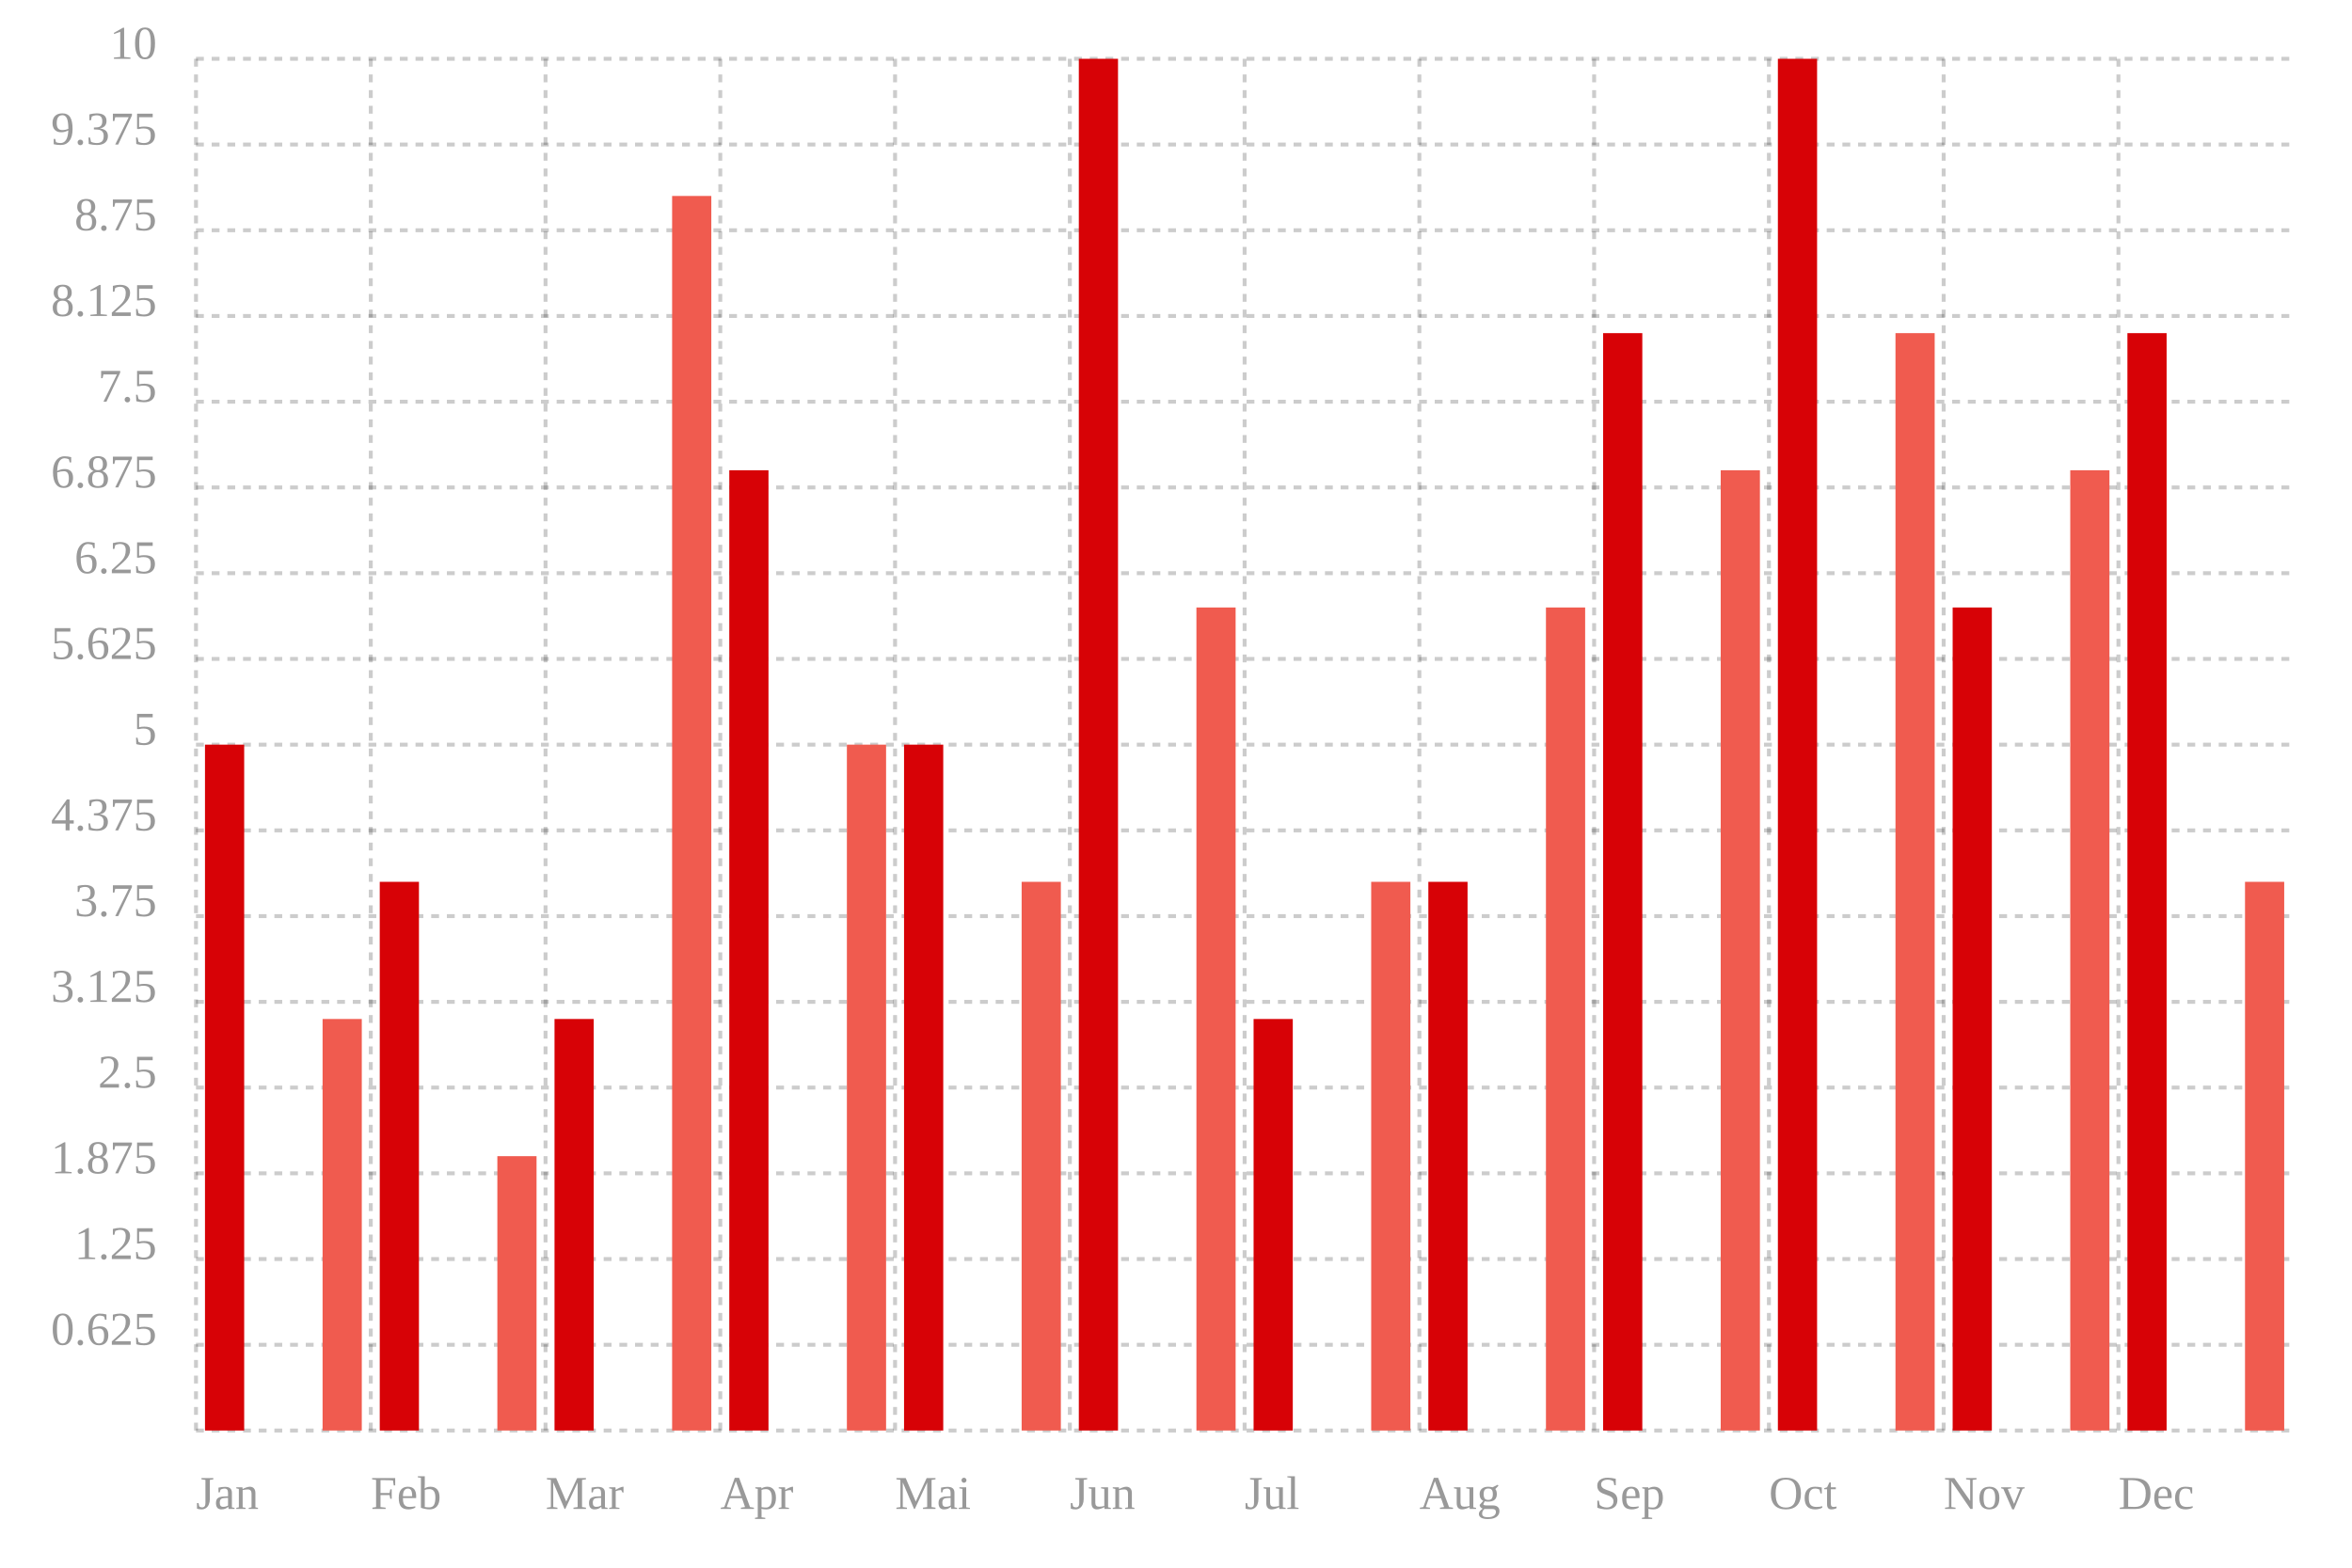
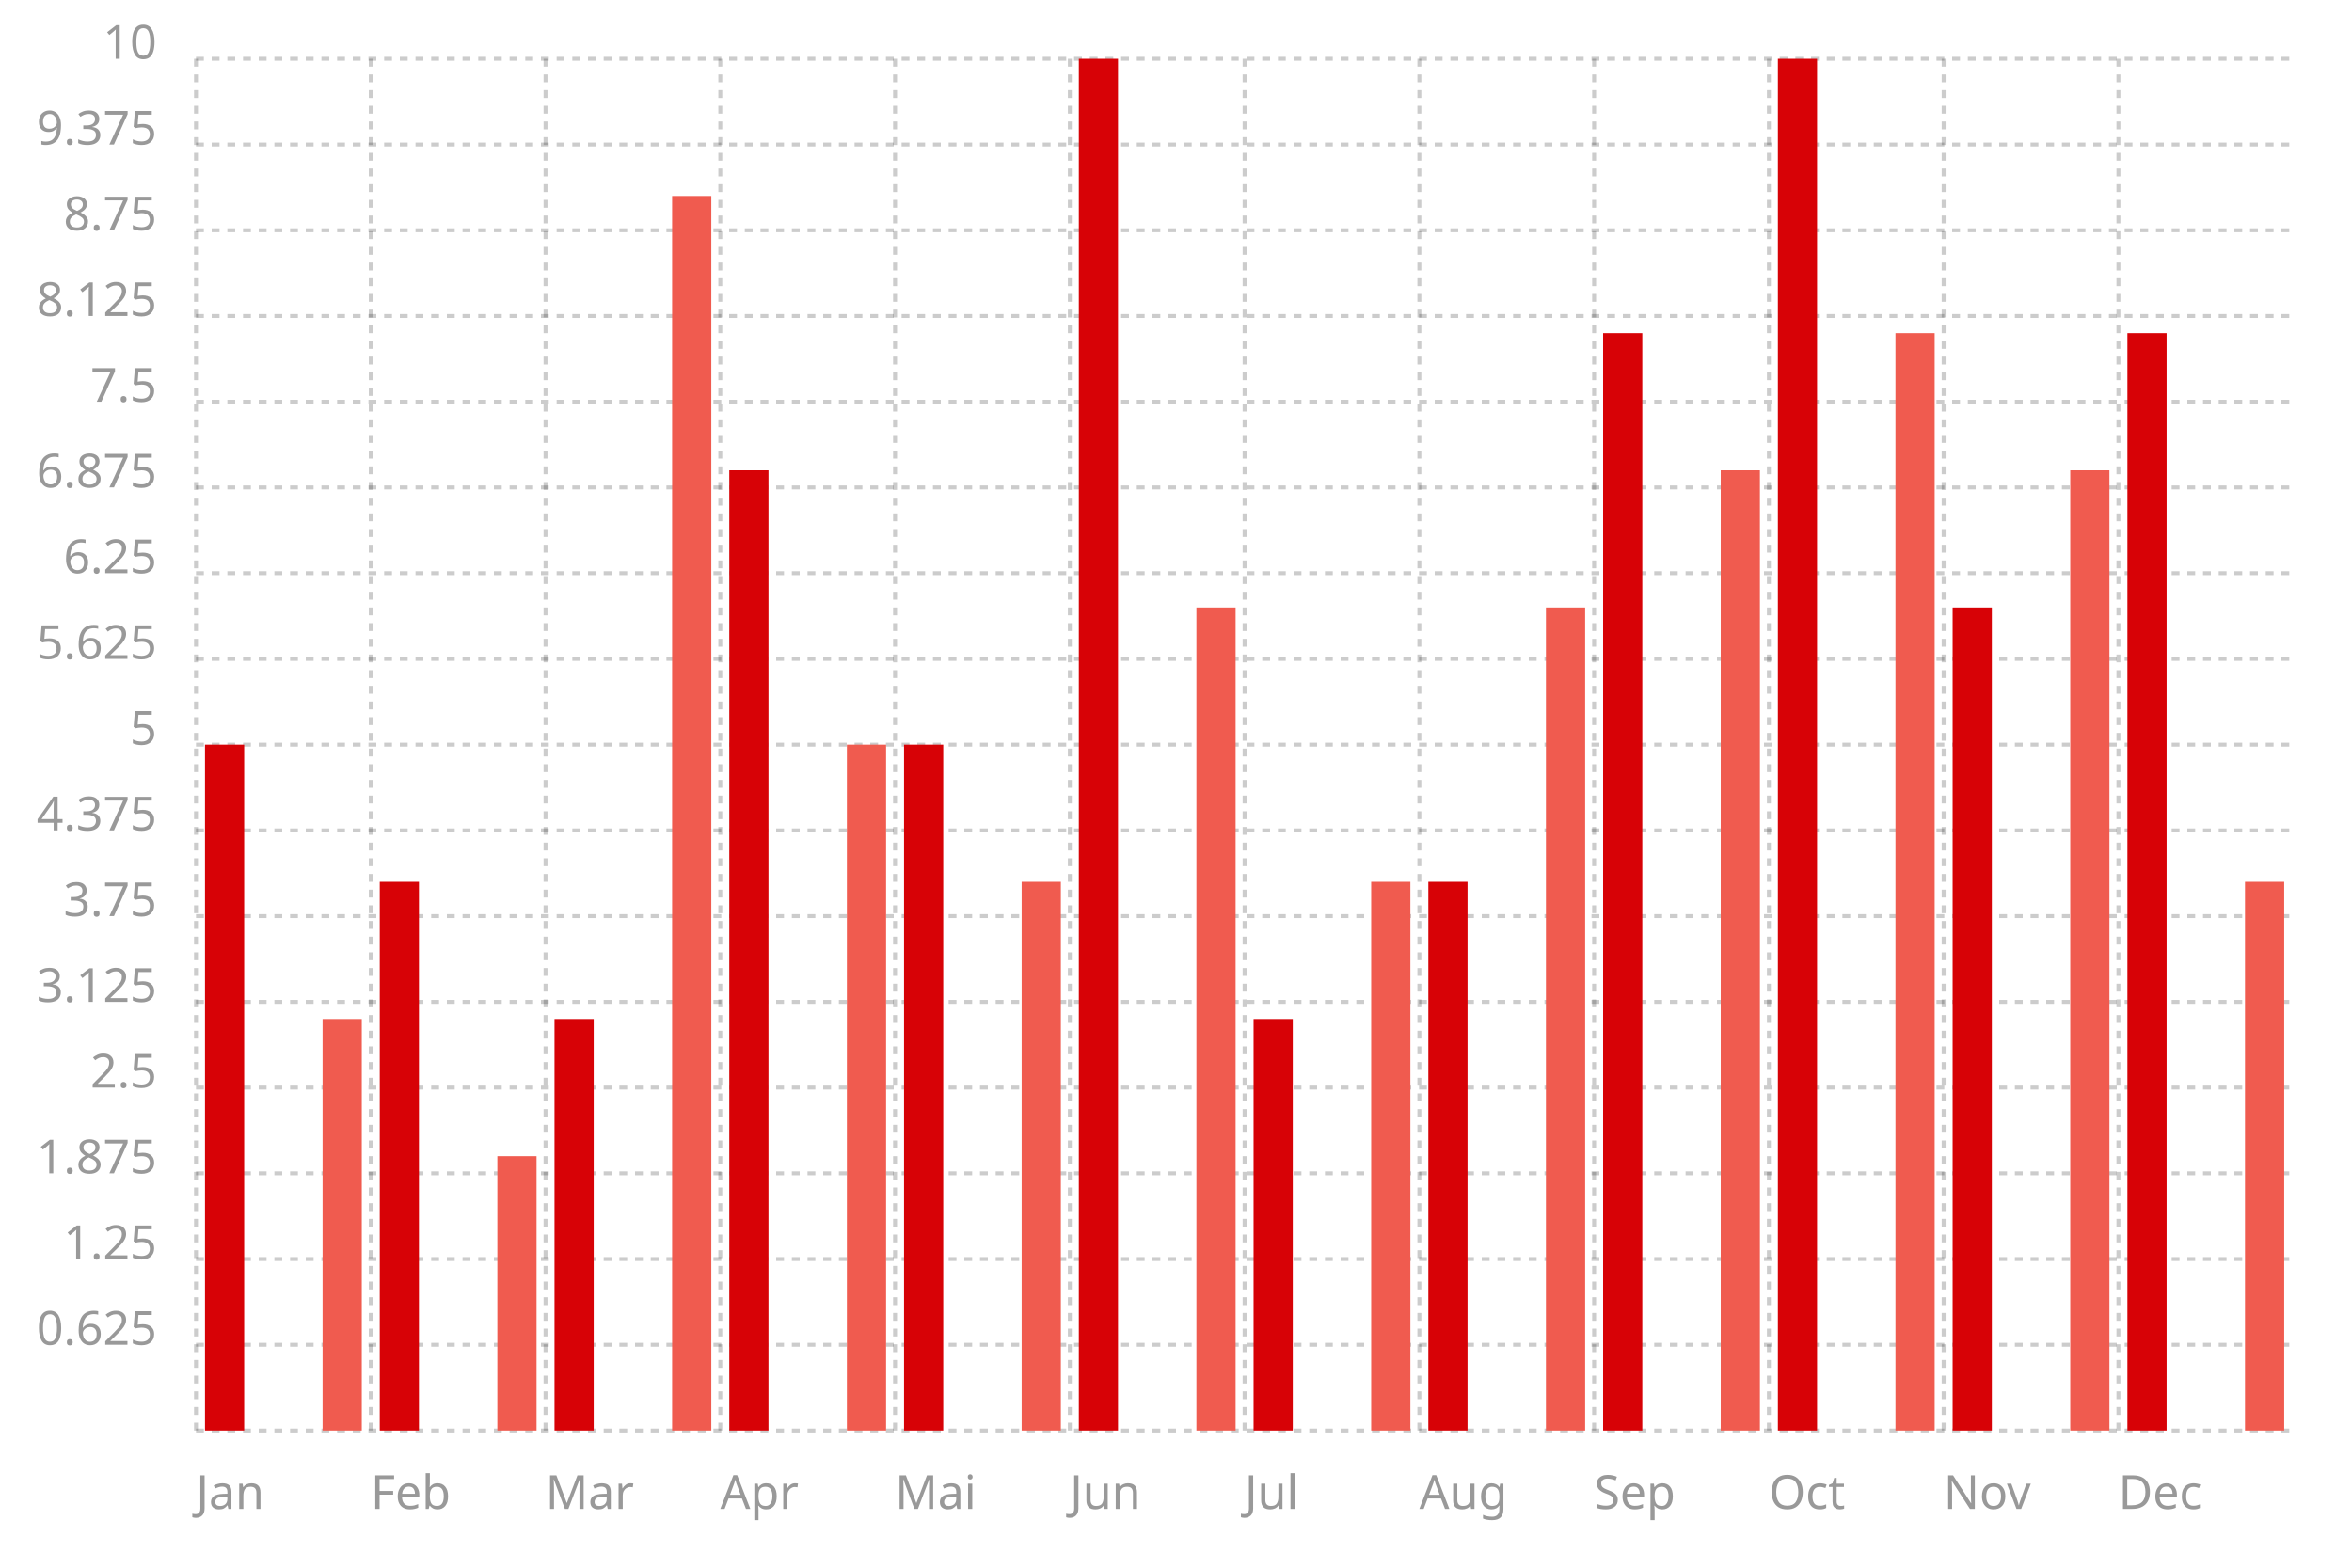
- <svg xmlns="http://www.w3.org/2000/svg" xmlns:ns1="http://gionkunz.github.com/chartist-js/ct" width="600" height="400" style="width: 600; height: 400">
-   <g>
-     <line x1="50" x2="50" y1="15" y2="365" style="stroke: rgba(0,0,0,.2); stroke-width: 1px; stroke-dasharray: 2px" />
-     <line x1="94.583" x2="94.583" y1="15" y2="365" style="stroke: rgba(0,0,0,.2); stroke-width: 1px; stroke-dasharray: 2px" />
-     <line x1="139.167" x2="139.167" y1="15" y2="365" style="stroke: rgba(0,0,0,.2); stroke-width: 1px; stroke-dasharray: 2px" />
-     <line x1="183.75" x2="183.75" y1="15" y2="365" style="stroke: rgba(0,0,0,.2); stroke-width: 1px; stroke-dasharray: 2px" />
-     <line x1="228.333" x2="228.333" y1="15" y2="365" style="stroke: rgba(0,0,0,.2); stroke-width: 1px; stroke-dasharray: 2px" />
-     <line x1="272.917" x2="272.917" y1="15" y2="365" style="stroke: rgba(0,0,0,.2); stroke-width: 1px; stroke-dasharray: 2px" />
-     <line x1="317.5" x2="317.5" y1="15" y2="365" style="stroke: rgba(0,0,0,.2); stroke-width: 1px; stroke-dasharray: 2px" />
-     <line x1="362.083" x2="362.083" y1="15" y2="365" style="stroke: rgba(0,0,0,.2); stroke-width: 1px; stroke-dasharray: 2px" />
-     <line x1="406.667" x2="406.667" y1="15" y2="365" style="stroke: rgba(0,0,0,.2); stroke-width: 1px; stroke-dasharray: 2px" />
-     <line x1="451.25" x2="451.25" y1="15" y2="365" style="stroke: rgba(0,0,0,.2); stroke-width: 1px; stroke-dasharray: 2px" />
-     <line x1="495.833" x2="495.833" y1="15" y2="365" style="stroke: rgba(0,0,0,.2); stroke-width: 1px; stroke-dasharray: 2px" />
-     <line x1="540.417" x2="540.417" y1="15" y2="365" style="stroke: rgba(0,0,0,.2); stroke-width: 1px; stroke-dasharray: 2px" />
-     <line y1="365" y2="365" x1="50" x2="585" style="stroke: rgba(0,0,0,.2); stroke-width: 1px; stroke-dasharray: 2px" />
-     <line y1="343.125" y2="343.125" x1="50" x2="585" style="stroke: rgba(0,0,0,.2); stroke-width: 1px; stroke-dasharray: 2px" />
-     <line y1="321.25" y2="321.25" x1="50" x2="585" style="stroke: rgba(0,0,0,.2); stroke-width: 1px; stroke-dasharray: 2px" />
-     <line y1="299.375" y2="299.375" x1="50" x2="585" style="stroke: rgba(0,0,0,.2); stroke-width: 1px; stroke-dasharray: 2px" />
-     <line y1="277.5" y2="277.5" x1="50" x2="585" style="stroke: rgba(0,0,0,.2); stroke-width: 1px; stroke-dasharray: 2px" />
-     <line y1="255.625" y2="255.625" x1="50" x2="585" style="stroke: rgba(0,0,0,.2); stroke-width: 1px; stroke-dasharray: 2px" />
-     <line y1="233.75" y2="233.75" x1="50" x2="585" style="stroke: rgba(0,0,0,.2); stroke-width: 1px; stroke-dasharray: 2px" />
-     <line y1="211.875" y2="211.875" x1="50" x2="585" style="stroke: rgba(0,0,0,.2); stroke-width: 1px; stroke-dasharray: 2px" />
-     <line y1="190" y2="190" x1="50" x2="585" style="stroke: rgba(0,0,0,.2); stroke-width: 1px; stroke-dasharray: 2px" />
-     <line y1="168.125" y2="168.125" x1="50" x2="585" style="stroke: rgba(0,0,0,.2); stroke-width: 1px; stroke-dasharray: 2px" />
-     <line y1="146.25" y2="146.25" x1="50" x2="585" style="stroke: rgba(0,0,0,.2); stroke-width: 1px; stroke-dasharray: 2px" />
-     <line y1="124.375" y2="124.375" x1="50" x2="585" style="stroke: rgba(0,0,0,.2); stroke-width: 1px; stroke-dasharray: 2px" />
-     <line y1="102.5" y2="102.5" x1="50" x2="585" style="stroke: rgba(0,0,0,.2); stroke-width: 1px; stroke-dasharray: 2px" />
-     <line y1="80.625" y2="80.625" x1="50" x2="585" style="stroke: rgba(0,0,0,.2); stroke-width: 1px; stroke-dasharray: 2px" />
-     <line y1="58.75" y2="58.75" x1="50" x2="585" style="stroke: rgba(0,0,0,.2); stroke-width: 1px; stroke-dasharray: 2px" />
-     <line y1="36.875" y2="36.875" x1="50" x2="585" style="stroke: rgba(0,0,0,.2); stroke-width: 1px; stroke-dasharray: 2px" />
-     <line y1="15" y2="15" x1="50" x2="585" style="stroke: rgba(0,0,0,.2); stroke-width: 1px; stroke-dasharray: 2px" />
+ <svg xmlns="http://www.w3.org/2000/svg" xmlns:ns1="http://gionkunz.github.com/chartist-js/ct" width="600" height="400" class="ct-chart-bar" style="width: 600; height: 400">
+   <g class="ct-grids">
+     <line x1="50" x2="50" y1="15" y2="365" class="ct-grid ct-horizontal" style="stroke: rgba(0,0,0,.2); stroke-width: 1px; stroke-dasharray: 2px" />
+     <line x1="94.583" x2="94.583" y1="15" y2="365" class="ct-grid ct-horizontal" style="stroke: rgba(0,0,0,.2); stroke-width: 1px; stroke-dasharray: 2px" />
+     <line x1="139.167" x2="139.167" y1="15" y2="365" class="ct-grid ct-horizontal" style="stroke: rgba(0,0,0,.2); stroke-width: 1px; stroke-dasharray: 2px" />
+     <line x1="183.75" x2="183.75" y1="15" y2="365" class="ct-grid ct-horizontal" style="stroke: rgba(0,0,0,.2); stroke-width: 1px; stroke-dasharray: 2px" />
+     <line x1="228.333" x2="228.333" y1="15" y2="365" class="ct-grid ct-horizontal" style="stroke: rgba(0,0,0,.2); stroke-width: 1px; stroke-dasharray: 2px" />
+     <line x1="272.917" x2="272.917" y1="15" y2="365" class="ct-grid ct-horizontal" style="stroke: rgba(0,0,0,.2); stroke-width: 1px; stroke-dasharray: 2px" />
+     <line x1="317.5" x2="317.5" y1="15" y2="365" class="ct-grid ct-horizontal" style="stroke: rgba(0,0,0,.2); stroke-width: 1px; stroke-dasharray: 2px" />
+     <line x1="362.083" x2="362.083" y1="15" y2="365" class="ct-grid ct-horizontal" style="stroke: rgba(0,0,0,.2); stroke-width: 1px; stroke-dasharray: 2px" />
+     <line x1="406.667" x2="406.667" y1="15" y2="365" class="ct-grid ct-horizontal" style="stroke: rgba(0,0,0,.2); stroke-width: 1px; stroke-dasharray: 2px" />
+     <line x1="451.25" x2="451.25" y1="15" y2="365" class="ct-grid ct-horizontal" style="stroke: rgba(0,0,0,.2); stroke-width: 1px; stroke-dasharray: 2px" />
+     <line x1="495.833" x2="495.833" y1="15" y2="365" class="ct-grid ct-horizontal" style="stroke: rgba(0,0,0,.2); stroke-width: 1px; stroke-dasharray: 2px" />
+     <line x1="540.417" x2="540.417" y1="15" y2="365" class="ct-grid ct-horizontal" style="stroke: rgba(0,0,0,.2); stroke-width: 1px; stroke-dasharray: 2px" />
+     <line y1="365" y2="365" x1="50" x2="585" class="ct-grid ct-vertical" style="stroke: rgba(0,0,0,.2); stroke-width: 1px; stroke-dasharray: 2px" />
+     <line y1="343.125" y2="343.125" x1="50" x2="585" class="ct-grid ct-vertical" style="stroke: rgba(0,0,0,.2); stroke-width: 1px; stroke-dasharray: 2px" />
+     <line y1="321.25" y2="321.25" x1="50" x2="585" class="ct-grid ct-vertical" style="stroke: rgba(0,0,0,.2); stroke-width: 1px; stroke-dasharray: 2px" />
+     <line y1="299.375" y2="299.375" x1="50" x2="585" class="ct-grid ct-vertical" style="stroke: rgba(0,0,0,.2); stroke-width: 1px; stroke-dasharray: 2px" />
+     <line y1="277.5" y2="277.5" x1="50" x2="585" class="ct-grid ct-vertical" style="stroke: rgba(0,0,0,.2); stroke-width: 1px; stroke-dasharray: 2px" />
+     <line y1="255.625" y2="255.625" x1="50" x2="585" class="ct-grid ct-vertical" style="stroke: rgba(0,0,0,.2); stroke-width: 1px; stroke-dasharray: 2px" />
+     <line y1="233.75" y2="233.75" x1="50" x2="585" class="ct-grid ct-vertical" style="stroke: rgba(0,0,0,.2); stroke-width: 1px; stroke-dasharray: 2px" />
+     <line y1="211.875" y2="211.875" x1="50" x2="585" class="ct-grid ct-vertical" style="stroke: rgba(0,0,0,.2); stroke-width: 1px; stroke-dasharray: 2px" />
+     <line y1="190" y2="190" x1="50" x2="585" class="ct-grid ct-vertical" style="stroke: rgba(0,0,0,.2); stroke-width: 1px; stroke-dasharray: 2px" />
+     <line y1="168.125" y2="168.125" x1="50" x2="585" class="ct-grid ct-vertical" style="stroke: rgba(0,0,0,.2); stroke-width: 1px; stroke-dasharray: 2px" />
+     <line y1="146.25" y2="146.25" x1="50" x2="585" class="ct-grid ct-vertical" style="stroke: rgba(0,0,0,.2); stroke-width: 1px; stroke-dasharray: 2px" />
+     <line y1="124.375" y2="124.375" x1="50" x2="585" class="ct-grid ct-vertical" style="stroke: rgba(0,0,0,.2); stroke-width: 1px; stroke-dasharray: 2px" />
+     <line y1="102.5" y2="102.5" x1="50" x2="585" class="ct-grid ct-vertical" style="stroke: rgba(0,0,0,.2); stroke-width: 1px; stroke-dasharray: 2px" />
+     <line y1="80.625" y2="80.625" x1="50" x2="585" class="ct-grid ct-vertical" style="stroke: rgba(0,0,0,.2); stroke-width: 1px; stroke-dasharray: 2px" />
+     <line y1="58.75" y2="58.75" x1="50" x2="585" class="ct-grid ct-vertical" style="stroke: rgba(0,0,0,.2); stroke-width: 1px; stroke-dasharray: 2px" />
+     <line y1="36.875" y2="36.875" x1="50" x2="585" class="ct-grid ct-vertical" style="stroke: rgba(0,0,0,.2); stroke-width: 1px; stroke-dasharray: 2px" />
+     <line y1="15" y2="15" x1="50" x2="585" class="ct-grid ct-vertical" style="stroke: rgba(0,0,0,.2); stroke-width: 1px; stroke-dasharray: 2px" />
  </g>
  <g>
-     <g>
-       <line x1="57.292" x2="57.292" y1="365" y2="190" ns1:value="5" style="stroke: rgb(215,2,6); fill: none; stroke-width: 10px" />
-       <line x1="101.875" x2="101.875" y1="365" y2="225" ns1:value="4" style="stroke: rgb(215,2,6); fill: none; stroke-width: 10px" />
-       <line x1="146.458" x2="146.458" y1="365" y2="260" ns1:value="3" style="stroke: rgb(215,2,6); fill: none; stroke-width: 10px" />
-       <line x1="191.042" x2="191.042" y1="365" y2="120" ns1:value="7" style="stroke: rgb(215,2,6); fill: none; stroke-width: 10px" />
-       <line x1="235.625" x2="235.625" y1="365" y2="190" ns1:value="5" style="stroke: rgb(215,2,6); fill: none; stroke-width: 10px" />
-       <line x1="280.208" x2="280.208" y1="365" y2="15" ns1:value="10" style="stroke: rgb(215,2,6); fill: none; stroke-width: 10px" />
-       <line x1="324.792" x2="324.792" y1="365" y2="260" ns1:value="3" style="stroke: rgb(215,2,6); fill: none; stroke-width: 10px" />
-       <line x1="369.375" x2="369.375" y1="365" y2="225" ns1:value="4" style="stroke: rgb(215,2,6); fill: none; stroke-width: 10px" />
-       <line x1="413.958" x2="413.958" y1="365" y2="85" ns1:value="8" style="stroke: rgb(215,2,6); fill: none; stroke-width: 10px" />
-       <line x1="458.542" x2="458.542" y1="365" y2="15" ns1:value="10" style="stroke: rgb(215,2,6); fill: none; stroke-width: 10px" />
-       <line x1="503.125" x2="503.125" y1="365" y2="155" ns1:value="6" style="stroke: rgb(215,2,6); fill: none; stroke-width: 10px" />
-       <line x1="547.708" x2="547.708" y1="365" y2="85" ns1:value="8" style="stroke: rgb(215,2,6); fill: none; stroke-width: 10px" />
+     <g class="ct-series ct-series-a">
+       <line x1="57.292" x2="57.292" y1="365" y2="190" class="ct-bar" ns1:value="5" style="stroke: rgb(215,2,6); fill: none; stroke-width: 10px" />
+       <line x1="101.875" x2="101.875" y1="365" y2="225" class="ct-bar" ns1:value="4" style="stroke: rgb(215,2,6); fill: none; stroke-width: 10px" />
+       <line x1="146.458" x2="146.458" y1="365" y2="260" class="ct-bar" ns1:value="3" style="stroke: rgb(215,2,6); fill: none; stroke-width: 10px" />
+       <line x1="191.042" x2="191.042" y1="365" y2="120" class="ct-bar" ns1:value="7" style="stroke: rgb(215,2,6); fill: none; stroke-width: 10px" />
+       <line x1="235.625" x2="235.625" y1="365" y2="190" class="ct-bar" ns1:value="5" style="stroke: rgb(215,2,6); fill: none; stroke-width: 10px" />
+       <line x1="280.208" x2="280.208" y1="365" y2="15" class="ct-bar" ns1:value="10" style="stroke: rgb(215,2,6); fill: none; stroke-width: 10px" />
+       <line x1="324.792" x2="324.792" y1="365" y2="260" class="ct-bar" ns1:value="3" style="stroke: rgb(215,2,6); fill: none; stroke-width: 10px" />
+       <line x1="369.375" x2="369.375" y1="365" y2="225" class="ct-bar" ns1:value="4" style="stroke: rgb(215,2,6); fill: none; stroke-width: 10px" />
+       <line x1="413.958" x2="413.958" y1="365" y2="85" class="ct-bar" ns1:value="8" style="stroke: rgb(215,2,6); fill: none; stroke-width: 10px" />
+       <line x1="458.542" x2="458.542" y1="365" y2="15" class="ct-bar" ns1:value="10" style="stroke: rgb(215,2,6); fill: none; stroke-width: 10px" />
+       <line x1="503.125" x2="503.125" y1="365" y2="155" class="ct-bar" ns1:value="6" style="stroke: rgb(215,2,6); fill: none; stroke-width: 10px" />
+       <line x1="547.708" x2="547.708" y1="365" y2="85" class="ct-bar" ns1:value="8" style="stroke: rgb(215,2,6); fill: none; stroke-width: 10px" />
    </g>
-     <g>
-       <line x1="87.292" x2="87.292" y1="365" y2="260" ns1:value="3" style="stroke: rgb(240,91,79); fill: none; stroke-width: 10px" />
-       <line x1="131.875" x2="131.875" y1="365" y2="295" ns1:value="2" style="stroke: rgb(240,91,79); fill: none; stroke-width: 10px" />
-       <line x1="176.458" x2="176.458" y1="365" y2="50" ns1:value="9" style="stroke: rgb(240,91,79); fill: none; stroke-width: 10px" />
-       <line x1="221.042" x2="221.042" y1="365" y2="190" ns1:value="5" style="stroke: rgb(240,91,79); fill: none; stroke-width: 10px" />
-       <line x1="265.625" x2="265.625" y1="365" y2="225" ns1:value="4" style="stroke: rgb(240,91,79); fill: none; stroke-width: 10px" />
-       <line x1="310.208" x2="310.208" y1="365" y2="155" ns1:value="6" style="stroke: rgb(240,91,79); fill: none; stroke-width: 10px" />
-       <line x1="354.792" x2="354.792" y1="365" y2="225" ns1:value="4" style="stroke: rgb(240,91,79); fill: none; stroke-width: 10px" />
-       <line x1="399.375" x2="399.375" y1="365" y2="155" ns1:value="6" style="stroke: rgb(240,91,79); fill: none; stroke-width: 10px" />
-       <line x1="443.958" x2="443.958" y1="365" y2="120" ns1:value="7" style="stroke: rgb(240,91,79); fill: none; stroke-width: 10px" />
-       <line x1="488.542" x2="488.542" y1="365" y2="85" ns1:value="8" style="stroke: rgb(240,91,79); fill: none; stroke-width: 10px" />
-       <line x1="533.125" x2="533.125" y1="365" y2="120" ns1:value="7" style="stroke: rgb(240,91,79); fill: none; stroke-width: 10px" />
-       <line x1="577.708" x2="577.708" y1="365" y2="225" ns1:value="4" style="stroke: rgb(240,91,79); fill: none; stroke-width: 10px" />
+     <g class="ct-series ct-series-b">
+       <line x1="87.292" x2="87.292" y1="365" y2="260" class="ct-bar" ns1:value="3" style="stroke: rgb(240,91,79); fill: none; stroke-width: 10px" />
+       <line x1="131.875" x2="131.875" y1="365" y2="295" class="ct-bar" ns1:value="2" style="stroke: rgb(240,91,79); fill: none; stroke-width: 10px" />
+       <line x1="176.458" x2="176.458" y1="365" y2="50" class="ct-bar" ns1:value="9" style="stroke: rgb(240,91,79); fill: none; stroke-width: 10px" />
+       <line x1="221.042" x2="221.042" y1="365" y2="190" class="ct-bar" ns1:value="5" style="stroke: rgb(240,91,79); fill: none; stroke-width: 10px" />
+       <line x1="265.625" x2="265.625" y1="365" y2="225" class="ct-bar" ns1:value="4" style="stroke: rgb(240,91,79); fill: none; stroke-width: 10px" />
+       <line x1="310.208" x2="310.208" y1="365" y2="155" class="ct-bar" ns1:value="6" style="stroke: rgb(240,91,79); fill: none; stroke-width: 10px" />
+       <line x1="354.792" x2="354.792" y1="365" y2="225" class="ct-bar" ns1:value="4" style="stroke: rgb(240,91,79); fill: none; stroke-width: 10px" />
+       <line x1="399.375" x2="399.375" y1="365" y2="155" class="ct-bar" ns1:value="6" style="stroke: rgb(240,91,79); fill: none; stroke-width: 10px" />
+       <line x1="443.958" x2="443.958" y1="365" y2="120" class="ct-bar" ns1:value="7" style="stroke: rgb(240,91,79); fill: none; stroke-width: 10px" />
+       <line x1="488.542" x2="488.542" y1="365" y2="85" class="ct-bar" ns1:value="8" style="stroke: rgb(240,91,79); fill: none; stroke-width: 10px" />
+       <line x1="533.125" x2="533.125" y1="365" y2="120" class="ct-bar" ns1:value="7" style="stroke: rgb(240,91,79); fill: none; stroke-width: 10px" />
+       <line x1="577.708" x2="577.708" y1="365" y2="225" class="ct-bar" ns1:value="4" style="stroke: rgb(240,91,79); fill: none; stroke-width: 10px" />
    </g>
  </g>
-   <g>
-     <text x="50" y="385" width="44.583" height="20" style="-webkit-box-align: flex-start; -webkit-align-items: flex-start; -ms-flex-align: flex-start; align-items: flex-start; -webkit-box-pack: flex-start; -webkit-justify-content: flex-start; -ms-flex-pack: flex-start; justify-content: flex-start; text-align: left; text-anchor: start; display: block; fill: rgba(0,0,0,.4); color: rgba(0,0,0,.4); font-size: .75rem; line-height: 1">Jan</text>
-     <text x="94.583" y="385" width="44.583" height="20" style="-webkit-box-align: flex-start; -webkit-align-items: flex-start; -ms-flex-align: flex-start; align-items: flex-start; -webkit-box-pack: flex-start; -webkit-justify-content: flex-start; -ms-flex-pack: flex-start; justify-content: flex-start; text-align: left; text-anchor: start; display: block; fill: rgba(0,0,0,.4); color: rgba(0,0,0,.4); font-size: .75rem; line-height: 1">Feb</text>
-     <text x="139.167" y="385" width="44.583" height="20" style="-webkit-box-align: flex-start; -webkit-align-items: flex-start; -ms-flex-align: flex-start; align-items: flex-start; -webkit-box-pack: flex-start; -webkit-justify-content: flex-start; -ms-flex-pack: flex-start; justify-content: flex-start; text-align: left; text-anchor: start; display: block; fill: rgba(0,0,0,.4); color: rgba(0,0,0,.4); font-size: .75rem; line-height: 1">Mar</text>
-     <text x="183.75" y="385" width="44.583" height="20" style="-webkit-box-align: flex-start; -webkit-align-items: flex-start; -ms-flex-align: flex-start; align-items: flex-start; -webkit-box-pack: flex-start; -webkit-justify-content: flex-start; -ms-flex-pack: flex-start; justify-content: flex-start; text-align: left; text-anchor: start; display: block; fill: rgba(0,0,0,.4); color: rgba(0,0,0,.4); font-size: .75rem; line-height: 1">Apr</text>
-     <text x="228.333" y="385" width="44.583" height="20" style="-webkit-box-align: flex-start; -webkit-align-items: flex-start; -ms-flex-align: flex-start; align-items: flex-start; -webkit-box-pack: flex-start; -webkit-justify-content: flex-start; -ms-flex-pack: flex-start; justify-content: flex-start; text-align: left; text-anchor: start; display: block; fill: rgba(0,0,0,.4); color: rgba(0,0,0,.4); font-size: .75rem; line-height: 1">Mai</text>
-     <text x="272.917" y="385" width="44.583" height="20" style="-webkit-box-align: flex-start; -webkit-align-items: flex-start; -ms-flex-align: flex-start; align-items: flex-start; -webkit-box-pack: flex-start; -webkit-justify-content: flex-start; -ms-flex-pack: flex-start; justify-content: flex-start; text-align: left; text-anchor: start; display: block; fill: rgba(0,0,0,.4); color: rgba(0,0,0,.4); font-size: .75rem; line-height: 1">Jun</text>
-     <text x="317.5" y="385" width="44.583" height="20" style="-webkit-box-align: flex-start; -webkit-align-items: flex-start; -ms-flex-align: flex-start; align-items: flex-start; -webkit-box-pack: flex-start; -webkit-justify-content: flex-start; -ms-flex-pack: flex-start; justify-content: flex-start; text-align: left; text-anchor: start; display: block; fill: rgba(0,0,0,.4); color: rgba(0,0,0,.4); font-size: .75rem; line-height: 1">Jul</text>
-     <text x="362.083" y="385" width="44.583" height="20" style="-webkit-box-align: flex-start; -webkit-align-items: flex-start; -ms-flex-align: flex-start; align-items: flex-start; -webkit-box-pack: flex-start; -webkit-justify-content: flex-start; -ms-flex-pack: flex-start; justify-content: flex-start; text-align: left; text-anchor: start; display: block; fill: rgba(0,0,0,.4); color: rgba(0,0,0,.4); font-size: .75rem; line-height: 1">Aug</text>
-     <text x="406.667" y="385" width="44.583" height="20" style="-webkit-box-align: flex-start; -webkit-align-items: flex-start; -ms-flex-align: flex-start; align-items: flex-start; -webkit-box-pack: flex-start; -webkit-justify-content: flex-start; -ms-flex-pack: flex-start; justify-content: flex-start; text-align: left; text-anchor: start; display: block; fill: rgba(0,0,0,.4); color: rgba(0,0,0,.4); font-size: .75rem; line-height: 1">Sep</text>
-     <text x="451.25" y="385" width="44.583" height="20" style="-webkit-box-align: flex-start; -webkit-align-items: flex-start; -ms-flex-align: flex-start; align-items: flex-start; -webkit-box-pack: flex-start; -webkit-justify-content: flex-start; -ms-flex-pack: flex-start; justify-content: flex-start; text-align: left; text-anchor: start; display: block; fill: rgba(0,0,0,.4); color: rgba(0,0,0,.4); font-size: .75rem; line-height: 1">Oct</text>
-     <text x="495.833" y="385" width="44.583" height="20" style="-webkit-box-align: flex-start; -webkit-align-items: flex-start; -ms-flex-align: flex-start; align-items: flex-start; -webkit-box-pack: flex-start; -webkit-justify-content: flex-start; -ms-flex-pack: flex-start; justify-content: flex-start; text-align: left; text-anchor: start; display: block; fill: rgba(0,0,0,.4); color: rgba(0,0,0,.4); font-size: .75rem; line-height: 1">Nov</text>
-     <text x="540.417" y="385" width="44.583" height="20" style="-webkit-box-align: flex-start; -webkit-align-items: flex-start; -ms-flex-align: flex-start; align-items: flex-start; -webkit-box-pack: flex-start; -webkit-justify-content: flex-start; -ms-flex-pack: flex-start; justify-content: flex-start; text-align: left; text-anchor: start; display: block; fill: rgba(0,0,0,.4); color: rgba(0,0,0,.4); font-size: .75rem; line-height: 1">Dec</text>
-     <text y="365" x="40" height="21.875" width="30" style="-webkit-box-align: flex-end; -webkit-align-items: flex-end; -ms-flex-align: flex-end; align-items: flex-end; -webkit-box-pack: flex-end; -webkit-justify-content: flex-end; -ms-flex-pack: flex-end; justify-content: flex-end; text-align: right; text-anchor: end; display: block; fill: rgba(0,0,0,.4); color: rgba(0,0,0,.4); font-size: .75rem; line-height: 1" />
-     <text y="343.125" x="40" height="21.875" width="30" style="-webkit-box-align: flex-end; -webkit-align-items: flex-end; -ms-flex-align: flex-end; align-items: flex-end; -webkit-box-pack: flex-end; -webkit-justify-content: flex-end; -ms-flex-pack: flex-end; justify-content: flex-end; text-align: right; text-anchor: end; display: block; fill: rgba(0,0,0,.4); color: rgba(0,0,0,.4); font-size: .75rem; line-height: 1">0.625</text>
-     <text y="321.25" x="40" height="21.875" width="30" style="-webkit-box-align: flex-end; -webkit-align-items: flex-end; -ms-flex-align: flex-end; align-items: flex-end; -webkit-box-pack: flex-end; -webkit-justify-content: flex-end; -ms-flex-pack: flex-end; justify-content: flex-end; text-align: right; text-anchor: end; display: block; fill: rgba(0,0,0,.4); color: rgba(0,0,0,.4); font-size: .75rem; line-height: 1">1.25</text>
-     <text y="299.375" x="40" height="21.875" width="30" style="-webkit-box-align: flex-end; -webkit-align-items: flex-end; -ms-flex-align: flex-end; align-items: flex-end; -webkit-box-pack: flex-end; -webkit-justify-content: flex-end; -ms-flex-pack: flex-end; justify-content: flex-end; text-align: right; text-anchor: end; display: block; fill: rgba(0,0,0,.4); color: rgba(0,0,0,.4); font-size: .75rem; line-height: 1">1.875</text>
-     <text y="277.5" x="40" height="21.875" width="30" style="-webkit-box-align: flex-end; -webkit-align-items: flex-end; -ms-flex-align: flex-end; align-items: flex-end; -webkit-box-pack: flex-end; -webkit-justify-content: flex-end; -ms-flex-pack: flex-end; justify-content: flex-end; text-align: right; text-anchor: end; display: block; fill: rgba(0,0,0,.4); color: rgba(0,0,0,.4); font-size: .75rem; line-height: 1">2.5</text>
-     <text y="255.625" x="40" height="21.875" width="30" style="-webkit-box-align: flex-end; -webkit-align-items: flex-end; -ms-flex-align: flex-end; align-items: flex-end; -webkit-box-pack: flex-end; -webkit-justify-content: flex-end; -ms-flex-pack: flex-end; justify-content: flex-end; text-align: right; text-anchor: end; display: block; fill: rgba(0,0,0,.4); color: rgba(0,0,0,.4); font-size: .75rem; line-height: 1">3.125</text>
-     <text y="233.75" x="40" height="21.875" width="30" style="-webkit-box-align: flex-end; -webkit-align-items: flex-end; -ms-flex-align: flex-end; align-items: flex-end; -webkit-box-pack: flex-end; -webkit-justify-content: flex-end; -ms-flex-pack: flex-end; justify-content: flex-end; text-align: right; text-anchor: end; display: block; fill: rgba(0,0,0,.4); color: rgba(0,0,0,.4); font-size: .75rem; line-height: 1">3.75</text>
-     <text y="211.875" x="40" height="21.875" width="30" style="-webkit-box-align: flex-end; -webkit-align-items: flex-end; -ms-flex-align: flex-end; align-items: flex-end; -webkit-box-pack: flex-end; -webkit-justify-content: flex-end; -ms-flex-pack: flex-end; justify-content: flex-end; text-align: right; text-anchor: end; display: block; fill: rgba(0,0,0,.4); color: rgba(0,0,0,.4); font-size: .75rem; line-height: 1">4.375</text>
-     <text y="190" x="40" height="21.875" width="30" style="-webkit-box-align: flex-end; -webkit-align-items: flex-end; -ms-flex-align: flex-end; align-items: flex-end; -webkit-box-pack: flex-end; -webkit-justify-content: flex-end; -ms-flex-pack: flex-end; justify-content: flex-end; text-align: right; text-anchor: end; display: block; fill: rgba(0,0,0,.4); color: rgba(0,0,0,.4); font-size: .75rem; line-height: 1">5</text>
-     <text y="168.125" x="40" height="21.875" width="30" style="-webkit-box-align: flex-end; -webkit-align-items: flex-end; -ms-flex-align: flex-end; align-items: flex-end; -webkit-box-pack: flex-end; -webkit-justify-content: flex-end; -ms-flex-pack: flex-end; justify-content: flex-end; text-align: right; text-anchor: end; display: block; fill: rgba(0,0,0,.4); color: rgba(0,0,0,.4); font-size: .75rem; line-height: 1">5.625</text>
-     <text y="146.25" x="40" height="21.875" width="30" style="-webkit-box-align: flex-end; -webkit-align-items: flex-end; -ms-flex-align: flex-end; align-items: flex-end; -webkit-box-pack: flex-end; -webkit-justify-content: flex-end; -ms-flex-pack: flex-end; justify-content: flex-end; text-align: right; text-anchor: end; display: block; fill: rgba(0,0,0,.4); color: rgba(0,0,0,.4); font-size: .75rem; line-height: 1">6.25</text>
-     <text y="124.375" x="40" height="21.875" width="30" style="-webkit-box-align: flex-end; -webkit-align-items: flex-end; -ms-flex-align: flex-end; align-items: flex-end; -webkit-box-pack: flex-end; -webkit-justify-content: flex-end; -ms-flex-pack: flex-end; justify-content: flex-end; text-align: right; text-anchor: end; display: block; fill: rgba(0,0,0,.4); color: rgba(0,0,0,.4); font-size: .75rem; line-height: 1">6.875</text>
-     <text y="102.5" x="40" height="21.875" width="30" style="-webkit-box-align: flex-end; -webkit-align-items: flex-end; -ms-flex-align: flex-end; align-items: flex-end; -webkit-box-pack: flex-end; -webkit-justify-content: flex-end; -ms-flex-pack: flex-end; justify-content: flex-end; text-align: right; text-anchor: end; display: block; fill: rgba(0,0,0,.4); color: rgba(0,0,0,.4); font-size: .75rem; line-height: 1">7.5</text>
-     <text y="80.625" x="40" height="21.875" width="30" style="-webkit-box-align: flex-end; -webkit-align-items: flex-end; -ms-flex-align: flex-end; align-items: flex-end; -webkit-box-pack: flex-end; -webkit-justify-content: flex-end; -ms-flex-pack: flex-end; justify-content: flex-end; text-align: right; text-anchor: end; display: block; fill: rgba(0,0,0,.4); color: rgba(0,0,0,.4); font-size: .75rem; line-height: 1">8.125</text>
-     <text y="58.75" x="40" height="21.875" width="30" style="-webkit-box-align: flex-end; -webkit-align-items: flex-end; -ms-flex-align: flex-end; align-items: flex-end; -webkit-box-pack: flex-end; -webkit-justify-content: flex-end; -ms-flex-pack: flex-end; justify-content: flex-end; text-align: right; text-anchor: end; display: block; fill: rgba(0,0,0,.4); color: rgba(0,0,0,.4); font-size: .75rem; line-height: 1">8.75</text>
-     <text y="36.875" x="40" height="21.875" width="30" style="-webkit-box-align: flex-end; -webkit-align-items: flex-end; -ms-flex-align: flex-end; align-items: flex-end; -webkit-box-pack: flex-end; -webkit-justify-content: flex-end; -ms-flex-pack: flex-end; justify-content: flex-end; text-align: right; text-anchor: end; display: block; fill: rgba(0,0,0,.4); color: rgba(0,0,0,.4); font-size: .75rem; line-height: 1">9.375</text>
-     <text y="15" x="40" height="30" width="30" style="-webkit-box-align: flex-end; -webkit-align-items: flex-end; -ms-flex-align: flex-end; align-items: flex-end; -webkit-box-pack: flex-end; -webkit-justify-content: flex-end; -ms-flex-pack: flex-end; justify-content: flex-end; text-align: right; text-anchor: end; display: block; fill: rgba(0,0,0,.4); color: rgba(0,0,0,.4); font-size: .75rem; line-height: 1">10</text>
+   <g class="ct-labels">
+     <text x="50" y="385" width="44.583" height="20" class="ct-label ct-horizontal ct-end" font-family="Verdana" style="-webkit-box-align: flex-start; -webkit-align-items: flex-start; -ms-flex-align: flex-start; align-items: flex-start; -webkit-box-pack: flex-start; -webkit-justify-content: flex-start; -ms-flex-pack: flex-start; justify-content: flex-start; text-align: left; text-anchor: start; display: block; fill: rgba(0,0,0,.4); color: rgba(0,0,0,.4); font-size: .75rem; line-height: 1">Jan</text>
+     <text x="94.583" y="385" width="44.583" height="20" class="ct-label ct-horizontal ct-end" font-family="Verdana" style="-webkit-box-align: flex-start; -webkit-align-items: flex-start; -ms-flex-align: flex-start; align-items: flex-start; -webkit-box-pack: flex-start; -webkit-justify-content: flex-start; -ms-flex-pack: flex-start; justify-content: flex-start; text-align: left; text-anchor: start; display: block; fill: rgba(0,0,0,.4); color: rgba(0,0,0,.4); font-size: .75rem; line-height: 1">Feb</text>
+     <text x="139.167" y="385" width="44.583" height="20" class="ct-label ct-horizontal ct-end" font-family="Verdana" style="-webkit-box-align: flex-start; -webkit-align-items: flex-start; -ms-flex-align: flex-start; align-items: flex-start; -webkit-box-pack: flex-start; -webkit-justify-content: flex-start; -ms-flex-pack: flex-start; justify-content: flex-start; text-align: left; text-anchor: start; display: block; fill: rgba(0,0,0,.4); color: rgba(0,0,0,.4); font-size: .75rem; line-height: 1">Mar</text>
+     <text x="183.75" y="385" width="44.583" height="20" class="ct-label ct-horizontal ct-end" font-family="Verdana" style="-webkit-box-align: flex-start; -webkit-align-items: flex-start; -ms-flex-align: flex-start; align-items: flex-start; -webkit-box-pack: flex-start; -webkit-justify-content: flex-start; -ms-flex-pack: flex-start; justify-content: flex-start; text-align: left; text-anchor: start; display: block; fill: rgba(0,0,0,.4); color: rgba(0,0,0,.4); font-size: .75rem; line-height: 1">Apr</text>
+     <text x="228.333" y="385" width="44.583" height="20" class="ct-label ct-horizontal ct-end" font-family="Verdana" style="-webkit-box-align: flex-start; -webkit-align-items: flex-start; -ms-flex-align: flex-start; align-items: flex-start; -webkit-box-pack: flex-start; -webkit-justify-content: flex-start; -ms-flex-pack: flex-start; justify-content: flex-start; text-align: left; text-anchor: start; display: block; fill: rgba(0,0,0,.4); color: rgba(0,0,0,.4); font-size: .75rem; line-height: 1">Mai</text>
+     <text x="272.917" y="385" width="44.583" height="20" class="ct-label ct-horizontal ct-end" font-family="Verdana" style="-webkit-box-align: flex-start; -webkit-align-items: flex-start; -ms-flex-align: flex-start; align-items: flex-start; -webkit-box-pack: flex-start; -webkit-justify-content: flex-start; -ms-flex-pack: flex-start; justify-content: flex-start; text-align: left; text-anchor: start; display: block; fill: rgba(0,0,0,.4); color: rgba(0,0,0,.4); font-size: .75rem; line-height: 1">Jun</text>
+     <text x="317.5" y="385" width="44.583" height="20" class="ct-label ct-horizontal ct-end" font-family="Verdana" style="-webkit-box-align: flex-start; -webkit-align-items: flex-start; -ms-flex-align: flex-start; align-items: flex-start; -webkit-box-pack: flex-start; -webkit-justify-content: flex-start; -ms-flex-pack: flex-start; justify-content: flex-start; text-align: left; text-anchor: start; display: block; fill: rgba(0,0,0,.4); color: rgba(0,0,0,.4); font-size: .75rem; line-height: 1">Jul</text>
+     <text x="362.083" y="385" width="44.583" height="20" class="ct-label ct-horizontal ct-end" font-family="Verdana" style="-webkit-box-align: flex-start; -webkit-align-items: flex-start; -ms-flex-align: flex-start; align-items: flex-start; -webkit-box-pack: flex-start; -webkit-justify-content: flex-start; -ms-flex-pack: flex-start; justify-content: flex-start; text-align: left; text-anchor: start; display: block; fill: rgba(0,0,0,.4); color: rgba(0,0,0,.4); font-size: .75rem; line-height: 1">Aug</text>
+     <text x="406.667" y="385" width="44.583" height="20" class="ct-label ct-horizontal ct-end" font-family="Verdana" style="-webkit-box-align: flex-start; -webkit-align-items: flex-start; -ms-flex-align: flex-start; align-items: flex-start; -webkit-box-pack: flex-start; -webkit-justify-content: flex-start; -ms-flex-pack: flex-start; justify-content: flex-start; text-align: left; text-anchor: start; display: block; fill: rgba(0,0,0,.4); color: rgba(0,0,0,.4); font-size: .75rem; line-height: 1">Sep</text>
+     <text x="451.25" y="385" width="44.583" height="20" class="ct-label ct-horizontal ct-end" font-family="Verdana" style="-webkit-box-align: flex-start; -webkit-align-items: flex-start; -ms-flex-align: flex-start; align-items: flex-start; -webkit-box-pack: flex-start; -webkit-justify-content: flex-start; -ms-flex-pack: flex-start; justify-content: flex-start; text-align: left; text-anchor: start; display: block; fill: rgba(0,0,0,.4); color: rgba(0,0,0,.4); font-size: .75rem; line-height: 1">Oct</text>
+     <text x="495.833" y="385" width="44.583" height="20" class="ct-label ct-horizontal ct-end" font-family="Verdana" style="-webkit-box-align: flex-start; -webkit-align-items: flex-start; -ms-flex-align: flex-start; align-items: flex-start; -webkit-box-pack: flex-start; -webkit-justify-content: flex-start; -ms-flex-pack: flex-start; justify-content: flex-start; text-align: left; text-anchor: start; display: block; fill: rgba(0,0,0,.4); color: rgba(0,0,0,.4); font-size: .75rem; line-height: 1">Nov</text>
+     <text x="540.417" y="385" width="44.583" height="20" class="ct-label ct-horizontal ct-end" font-family="Verdana" style="-webkit-box-align: flex-start; -webkit-align-items: flex-start; -ms-flex-align: flex-start; align-items: flex-start; -webkit-box-pack: flex-start; -webkit-justify-content: flex-start; -ms-flex-pack: flex-start; justify-content: flex-start; text-align: left; text-anchor: start; display: block; fill: rgba(0,0,0,.4); color: rgba(0,0,0,.4); font-size: .75rem; line-height: 1">Dec</text>
+     <text y="365" x="40" height="21.875" width="30" class="ct-label ct-vertical ct-start" font-family="Verdana" style="-webkit-box-align: flex-end; -webkit-align-items: flex-end; -ms-flex-align: flex-end; align-items: flex-end; -webkit-box-pack: flex-end; -webkit-justify-content: flex-end; -ms-flex-pack: flex-end; justify-content: flex-end; text-align: right; text-anchor: end; display: block; fill: rgba(0,0,0,.4); color: rgba(0,0,0,.4); font-size: .75rem; line-height: 1" />
+     <text y="343.125" x="40" height="21.875" width="30" class="ct-label ct-vertical ct-start" font-family="Verdana" style="-webkit-box-align: flex-end; -webkit-align-items: flex-end; -ms-flex-align: flex-end; align-items: flex-end; -webkit-box-pack: flex-end; -webkit-justify-content: flex-end; -ms-flex-pack: flex-end; justify-content: flex-end; text-align: right; text-anchor: end; display: block; fill: rgba(0,0,0,.4); color: rgba(0,0,0,.4); font-size: .75rem; line-height: 1">0.625</text>
+     <text y="321.25" x="40" height="21.875" width="30" class="ct-label ct-vertical ct-start" font-family="Verdana" style="-webkit-box-align: flex-end; -webkit-align-items: flex-end; -ms-flex-align: flex-end; align-items: flex-end; -webkit-box-pack: flex-end; -webkit-justify-content: flex-end; -ms-flex-pack: flex-end; justify-content: flex-end; text-align: right; text-anchor: end; display: block; fill: rgba(0,0,0,.4); color: rgba(0,0,0,.4); font-size: .75rem; line-height: 1">1.25</text>
+     <text y="299.375" x="40" height="21.875" width="30" class="ct-label ct-vertical ct-start" font-family="Verdana" style="-webkit-box-align: flex-end; -webkit-align-items: flex-end; -ms-flex-align: flex-end; align-items: flex-end; -webkit-box-pack: flex-end; -webkit-justify-content: flex-end; -ms-flex-pack: flex-end; justify-content: flex-end; text-align: right; text-anchor: end; display: block; fill: rgba(0,0,0,.4); color: rgba(0,0,0,.4); font-size: .75rem; line-height: 1">1.875</text>
+     <text y="277.5" x="40" height="21.875" width="30" class="ct-label ct-vertical ct-start" font-family="Verdana" style="-webkit-box-align: flex-end; -webkit-align-items: flex-end; -ms-flex-align: flex-end; align-items: flex-end; -webkit-box-pack: flex-end; -webkit-justify-content: flex-end; -ms-flex-pack: flex-end; justify-content: flex-end; text-align: right; text-anchor: end; display: block; fill: rgba(0,0,0,.4); color: rgba(0,0,0,.4); font-size: .75rem; line-height: 1">2.5</text>
+     <text y="255.625" x="40" height="21.875" width="30" class="ct-label ct-vertical ct-start" font-family="Verdana" style="-webkit-box-align: flex-end; -webkit-align-items: flex-end; -ms-flex-align: flex-end; align-items: flex-end; -webkit-box-pack: flex-end; -webkit-justify-content: flex-end; -ms-flex-pack: flex-end; justify-content: flex-end; text-align: right; text-anchor: end; display: block; fill: rgba(0,0,0,.4); color: rgba(0,0,0,.4); font-size: .75rem; line-height: 1">3.125</text>
+     <text y="233.75" x="40" height="21.875" width="30" class="ct-label ct-vertical ct-start" font-family="Verdana" style="-webkit-box-align: flex-end; -webkit-align-items: flex-end; -ms-flex-align: flex-end; align-items: flex-end; -webkit-box-pack: flex-end; -webkit-justify-content: flex-end; -ms-flex-pack: flex-end; justify-content: flex-end; text-align: right; text-anchor: end; display: block; fill: rgba(0,0,0,.4); color: rgba(0,0,0,.4); font-size: .75rem; line-height: 1">3.75</text>
+     <text y="211.875" x="40" height="21.875" width="30" class="ct-label ct-vertical ct-start" font-family="Verdana" style="-webkit-box-align: flex-end; -webkit-align-items: flex-end; -ms-flex-align: flex-end; align-items: flex-end; -webkit-box-pack: flex-end; -webkit-justify-content: flex-end; -ms-flex-pack: flex-end; justify-content: flex-end; text-align: right; text-anchor: end; display: block; fill: rgba(0,0,0,.4); color: rgba(0,0,0,.4); font-size: .75rem; line-height: 1">4.375</text>
+     <text y="190" x="40" height="21.875" width="30" class="ct-label ct-vertical ct-start" font-family="Verdana" style="-webkit-box-align: flex-end; -webkit-align-items: flex-end; -ms-flex-align: flex-end; align-items: flex-end; -webkit-box-pack: flex-end; -webkit-justify-content: flex-end; -ms-flex-pack: flex-end; justify-content: flex-end; text-align: right; text-anchor: end; display: block; fill: rgba(0,0,0,.4); color: rgba(0,0,0,.4); font-size: .75rem; line-height: 1">5</text>
+     <text y="168.125" x="40" height="21.875" width="30" class="ct-label ct-vertical ct-start" font-family="Verdana" style="-webkit-box-align: flex-end; -webkit-align-items: flex-end; -ms-flex-align: flex-end; align-items: flex-end; -webkit-box-pack: flex-end; -webkit-justify-content: flex-end; -ms-flex-pack: flex-end; justify-content: flex-end; text-align: right; text-anchor: end; display: block; fill: rgba(0,0,0,.4); color: rgba(0,0,0,.4); font-size: .75rem; line-height: 1">5.625</text>
+     <text y="146.25" x="40" height="21.875" width="30" class="ct-label ct-vertical ct-start" font-family="Verdana" style="-webkit-box-align: flex-end; -webkit-align-items: flex-end; -ms-flex-align: flex-end; align-items: flex-end; -webkit-box-pack: flex-end; -webkit-justify-content: flex-end; -ms-flex-pack: flex-end; justify-content: flex-end; text-align: right; text-anchor: end; display: block; fill: rgba(0,0,0,.4); color: rgba(0,0,0,.4); font-size: .75rem; line-height: 1">6.25</text>
+     <text y="124.375" x="40" height="21.875" width="30" class="ct-label ct-vertical ct-start" font-family="Verdana" style="-webkit-box-align: flex-end; -webkit-align-items: flex-end; -ms-flex-align: flex-end; align-items: flex-end; -webkit-box-pack: flex-end; -webkit-justify-content: flex-end; -ms-flex-pack: flex-end; justify-content: flex-end; text-align: right; text-anchor: end; display: block; fill: rgba(0,0,0,.4); color: rgba(0,0,0,.4); font-size: .75rem; line-height: 1">6.875</text>
+     <text y="102.5" x="40" height="21.875" width="30" class="ct-label ct-vertical ct-start" font-family="Verdana" style="-webkit-box-align: flex-end; -webkit-align-items: flex-end; -ms-flex-align: flex-end; align-items: flex-end; -webkit-box-pack: flex-end; -webkit-justify-content: flex-end; -ms-flex-pack: flex-end; justify-content: flex-end; text-align: right; text-anchor: end; display: block; fill: rgba(0,0,0,.4); color: rgba(0,0,0,.4); font-size: .75rem; line-height: 1">7.5</text>
+     <text y="80.625" x="40" height="21.875" width="30" class="ct-label ct-vertical ct-start" font-family="Verdana" style="-webkit-box-align: flex-end; -webkit-align-items: flex-end; -ms-flex-align: flex-end; align-items: flex-end; -webkit-box-pack: flex-end; -webkit-justify-content: flex-end; -ms-flex-pack: flex-end; justify-content: flex-end; text-align: right; text-anchor: end; display: block; fill: rgba(0,0,0,.4); color: rgba(0,0,0,.4); font-size: .75rem; line-height: 1">8.125</text>
+     <text y="58.75" x="40" height="21.875" width="30" class="ct-label ct-vertical ct-start" font-family="Verdana" style="-webkit-box-align: flex-end; -webkit-align-items: flex-end; -ms-flex-align: flex-end; align-items: flex-end; -webkit-box-pack: flex-end; -webkit-justify-content: flex-end; -ms-flex-pack: flex-end; justify-content: flex-end; text-align: right; text-anchor: end; display: block; fill: rgba(0,0,0,.4); color: rgba(0,0,0,.4); font-size: .75rem; line-height: 1">8.75</text>
+     <text y="36.875" x="40" height="21.875" width="30" class="ct-label ct-vertical ct-start" font-family="Verdana" style="-webkit-box-align: flex-end; -webkit-align-items: flex-end; -ms-flex-align: flex-end; align-items: flex-end; -webkit-box-pack: flex-end; -webkit-justify-content: flex-end; -ms-flex-pack: flex-end; justify-content: flex-end; text-align: right; text-anchor: end; display: block; fill: rgba(0,0,0,.4); color: rgba(0,0,0,.4); font-size: .75rem; line-height: 1">9.375</text>
+     <text y="15" x="40" height="30" width="30" class="ct-label ct-vertical ct-start" font-family="Verdana" style="-webkit-box-align: flex-end; -webkit-align-items: flex-end; -ms-flex-align: flex-end; align-items: flex-end; -webkit-box-pack: flex-end; -webkit-justify-content: flex-end; -ms-flex-pack: flex-end; justify-content: flex-end; text-align: right; text-anchor: end; display: block; fill: rgba(0,0,0,.4); color: rgba(0,0,0,.4); font-size: .75rem; line-height: 1">10</text>
  </g>
</svg>
